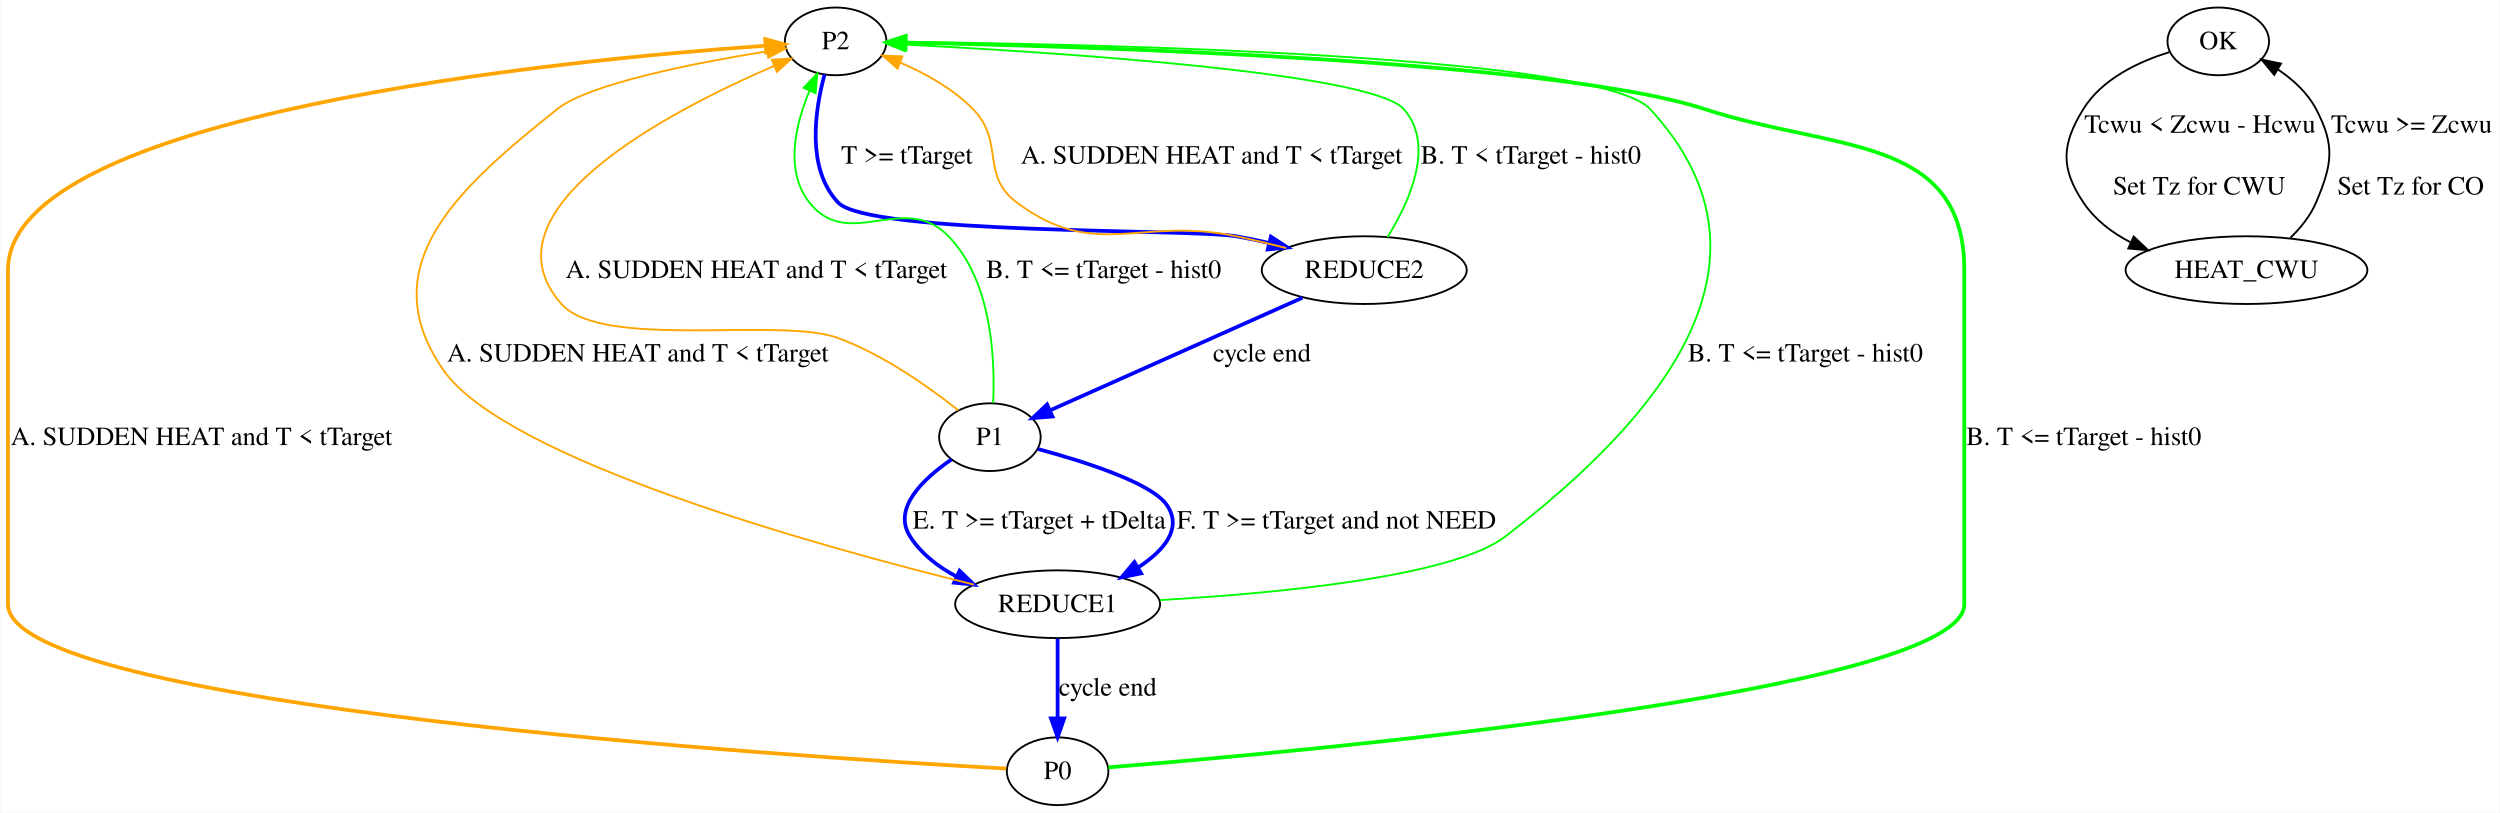
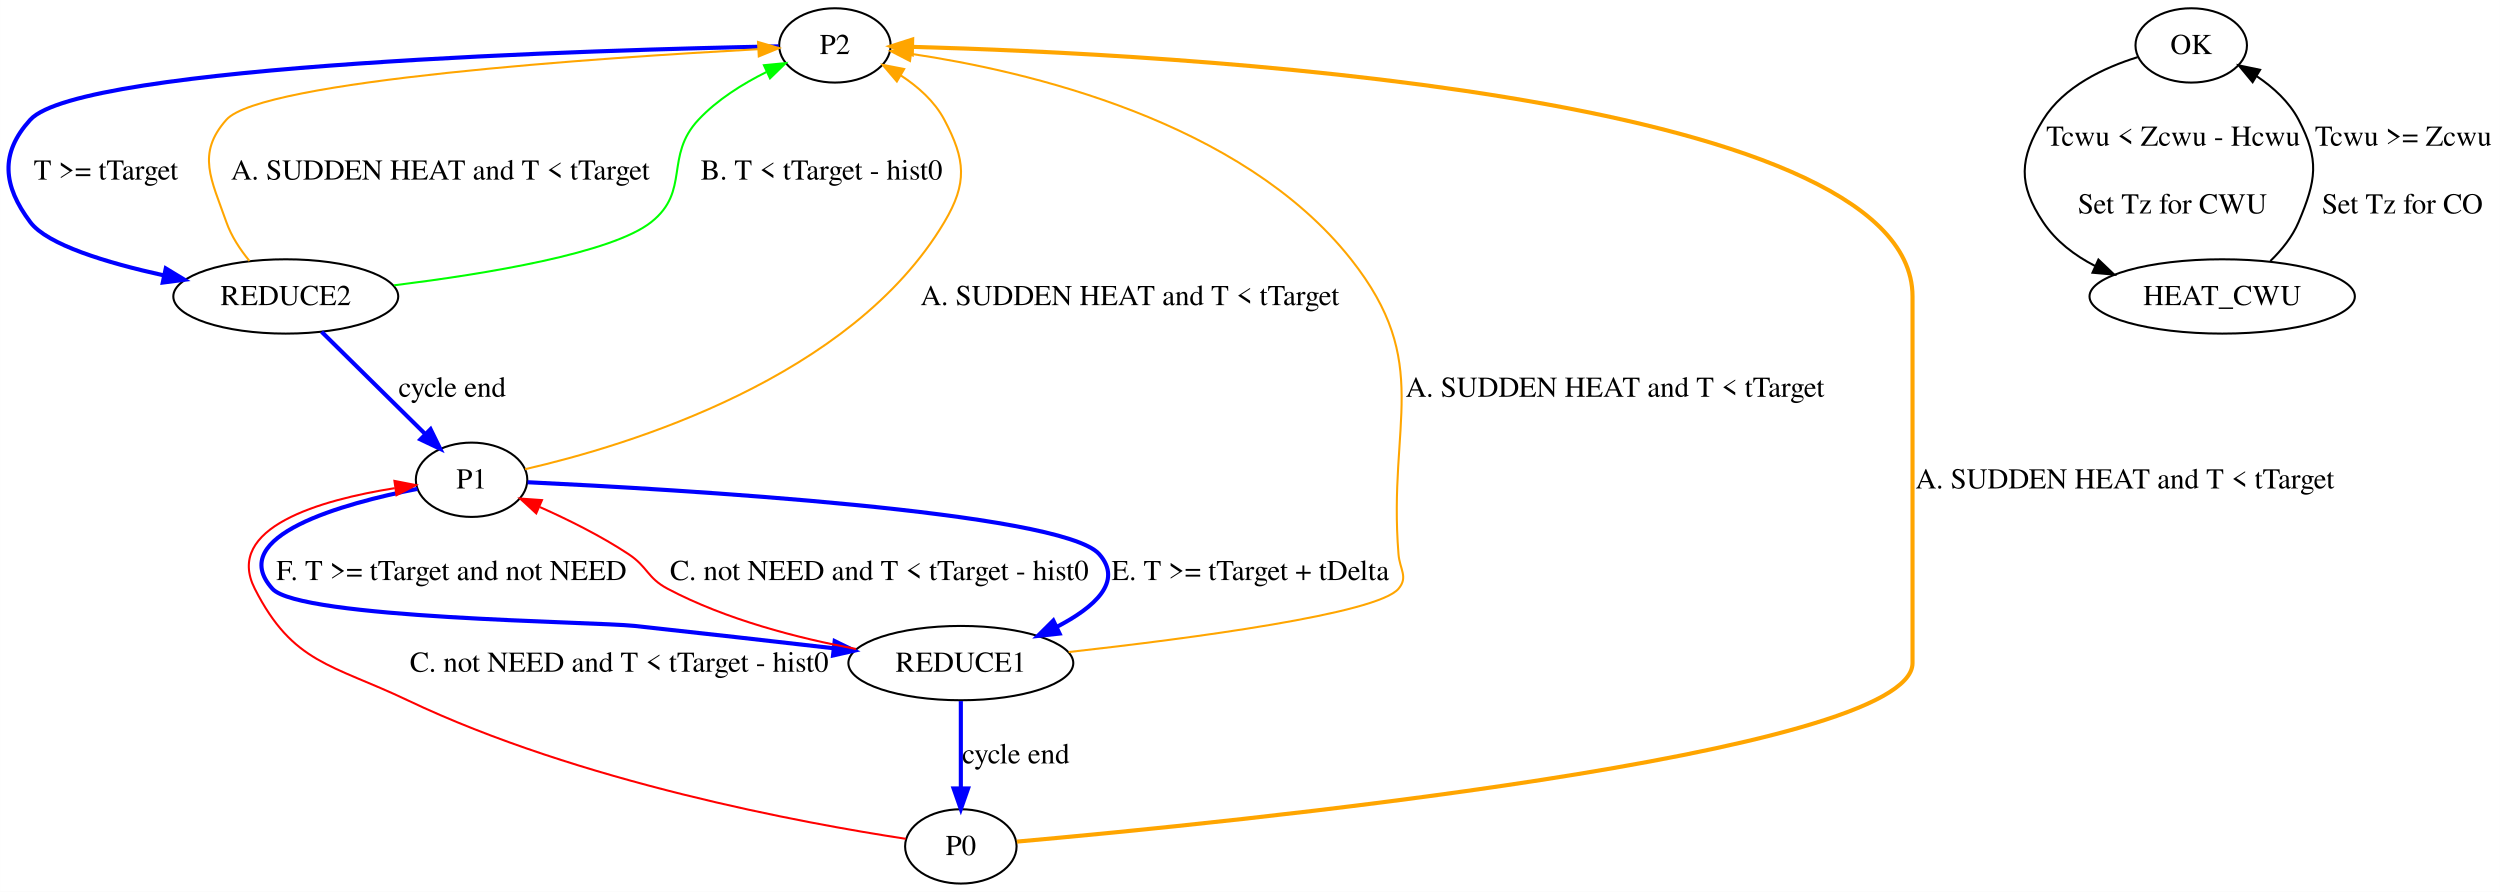
- <svg xmlns="http://www.w3.org/2000/svg" width="1329pt" height="432pt" viewBox="0.00 0.00 1328.54 432.00">
+ <svg xmlns="http://www.w3.org/2000/svg" width="1211pt" height="432pt" viewBox="0.00 0.00 1210.94 432.00">
  <g id="graph0" class="graph" transform="scale(1 1) rotate(0) translate(4 428)">
-     <polygon fill="#ffffff" stroke="transparent" points="-4,4 -4,-428 1324.537,-428 1324.537,4 -4,4" />
+     <polygon fill="#ffffff" stroke="transparent" points="-4,4 -4,-428 1206.936,-428 1206.936,4 -4,4" />
    <g id="node1" class="node">
-       <ellipse fill="none" stroke="#000000" cx="440" cy="-406" rx="27" ry="18" />
-       <text text-anchor="middle" x="440" y="-401.8" font-family="Times,serif" font-size="14.00" fill="#000000">P2</text>
+       <ellipse fill="none" stroke="#000000" cx="400.399" cy="-406" rx="27" ry="18" />
+       <text text-anchor="middle" x="400.399" y="-401.8" font-family="Times,serif" font-size="14.00" fill="#000000">P2</text>
    </g>
    <g id="node4" class="node">
-       <ellipse fill="none" stroke="#000000" cx="721" cy="-284.4" rx="54.474" ry="18" />
-       <text text-anchor="middle" x="721" y="-280.2" font-family="Times,serif" font-size="14.00" fill="#000000">REDUCE2</text>
+       <ellipse fill="none" stroke="#000000" cx="134.399" cy="-284.4" rx="54.474" ry="18" />
+       <text text-anchor="middle" x="134.399" y="-280.2" font-family="Times,serif" font-size="14.00" fill="#000000">REDUCE2</text>
    </g>
    <g id="edge1" class="edge">
-       <path fill="none" stroke="#0000ff" stroke-width="2" d="M434.113,-388.392C428.888,-369.083 424.413,-338.449 441.235,-320.4 457.335,-303.125 629.733,-306.437 653,-302.4 658.704,-301.41 664.628,-300.17 670.493,-298.806" />
-       <polygon fill="#0000ff" stroke="#0000ff" stroke-width="2" points="671.381,-302.192 680.262,-296.415 669.716,-295.393 671.381,-302.192" />
-       <text text-anchor="middle" x="477.883" y="-341" font-family="Times,serif" font-size="14.00" fill="#000000">T &gt;= tTarget</text>
+       <path fill="none" stroke="#0000ff" stroke-width="2" d="M373.167,-405.557C288.65,-403.904 35.016,-396.738 10.634,-370 -4.22,-353.711 -2.599,-338.031 10.634,-320.4 18.859,-309.442 47.536,-300.729 75.216,-294.622" />
+       <polygon fill="#0000ff" stroke="#0000ff" stroke-width="2" points="76.266,-297.978 85.33,-292.49 74.823,-291.128 76.266,-297.978" />
+       <text text-anchor="middle" x="47.282" y="-341" font-family="Times,serif" font-size="14.00" fill="#000000">T &gt;= tTarget</text>
    </g>
    <g id="node2" class="node">
-       <ellipse fill="none" stroke="#000000" cx="522" cy="-195.6" rx="27" ry="18" />
-       <text text-anchor="middle" x="522" y="-191.4" font-family="Times,serif" font-size="14.00" fill="#000000">P1</text>
+       <ellipse fill="none" stroke="#000000" cx="224.399" cy="-195.6" rx="27" ry="18" />
+       <text text-anchor="middle" x="224.399" y="-191.4" font-family="Times,serif" font-size="14.00" fill="#000000">P1</text>
    </g>
    <g id="edge10" class="edge">
-       <path fill="none" stroke="#ffa500" d="M505.236,-209.847C489.664,-222.232 465.285,-239.539 441,-248.4 410.13,-259.663 316.004,-241.791 294.228,-266.4 250.089,-316.283 351.869,-369.055 407.207,-392.923" />
-       <polygon fill="#ffa500" stroke="#ffa500" points="406.057,-396.236 416.631,-396.903 408.78,-389.788 406.057,-396.236" />
-       <text text-anchor="middle" x="397.886" y="-280.2" font-family="Times,serif" font-size="14.00" fill="#000000">A. SUDDEN HEAT and T &lt; tTarget</text>
+       <path fill="none" stroke="#ffa500" d="M250.297,-200.725C300.164,-212.148 408.547,-244.876 453.399,-320.4 464.656,-339.354 463.717,-350.519 453.399,-370 448.685,-378.901 440.675,-386.009 432.291,-391.479" />
+       <polygon fill="#ffa500" stroke="#ffa500" points="430.408,-388.525 423.541,-396.592 433.94,-394.569 430.408,-388.525" />
+       <text text-anchor="middle" x="543.285" y="-280.2" font-family="Times,serif" font-size="14.00" fill="#000000">A. SUDDEN HEAT and T &lt; tTarget</text>
+     </g>
+     <g id="node5" class="node">
+       <ellipse fill="none" stroke="#000000" cx="461.399" cy="-106.8" rx="54.474" ry="18" />
+       <text text-anchor="middle" x="461.399" y="-102.6" font-family="Times,serif" font-size="14.00" fill="#000000">REDUCE1</text>
+     </g>
+     <g id="edge5" class="edge">
+       <path fill="none" stroke="#0000ff" stroke-width="2" d="M251.54,-194.408C322.643,-191.008 510.131,-180.16 528.399,-159.6 540.235,-146.28 526.147,-133.819 507.888,-124.35" />
+       <polygon fill="#0000ff" stroke="#0000ff" stroke-width="2" points="509.217,-121.106 498.685,-119.951 506.198,-127.421 509.217,-121.106" />
+       <text text-anchor="middle" x="601.609" y="-147" font-family="Times,serif" font-size="14.00" fill="#000000">E. T &gt;= tTarget + tDelta</text>
+     </g>
+     <g id="edge6" class="edge">
+       <path fill="none" stroke="#0000ff" stroke-width="2" d="M198.15,-191.207C162.266,-184.138 104.836,-168.382 127.928,-142.8 141.06,-128.251 283.914,-126.909 303.399,-124.8 335.195,-121.358 370.568,-117.346 399.769,-113.983" />
+       <polygon fill="#0000ff" stroke="#0000ff" stroke-width="2" points="400.292,-117.446 409.825,-112.823 399.49,-110.493 400.292,-117.446" />
+       <text text-anchor="middle" x="214.635" y="-147" font-family="Times,serif" font-size="14.00" fill="#000000">F. T &gt;= tTarget and not NEED</text>
+     </g>
+     <g id="node3" class="node">
+       <ellipse fill="none" stroke="#000000" cx="461.399" cy="-18" rx="27" ry="18" />
+       <text text-anchor="middle" x="461.399" y="-13.8" font-family="Times,serif" font-size="14.00" fill="#000000">P0</text>
    </g>
    <g id="edge11" class="edge">
-       <path fill="none" stroke="#00ff00" d="M523.696,-213.751C524.84,-237.408 523.007,-278.562 500,-302.4 476.494,-326.755 446.915,-293.787 426,-320.4 412.907,-337.06 418.437,-361.267 426.073,-379.691" />
-       <polygon fill="#00ff00" stroke="#00ff00" points="422.974,-381.332 430.298,-388.987 429.347,-378.435 422.974,-381.332" />
-       <text text-anchor="middle" x="582.494" y="-280.2" font-family="Times,serif" font-size="14.00" fill="#000000">B. T &lt;= tTarget - hist0</text>
-     </g>
-     <g id="node5" class="node">
-       <ellipse fill="none" stroke="#000000" cx="558" cy="-106.8" rx="54.474" ry="18" />
-       <text text-anchor="middle" x="558" y="-102.6" font-family="Times,serif" font-size="14.00" fill="#000000">REDUCE1</text>
-     </g>
-     <g id="edge5" class="edge">
-       <path fill="none" stroke="#0000ff" stroke-width="2" d="M501.608,-183.782C486.476,-173.431 469.995,-157.746 479.58,-142.8 485.524,-133.531 494.519,-126.617 504.323,-121.47" />
-       <polygon fill="#0000ff" stroke="#0000ff" stroke-width="2" points="505.888,-124.602 513.49,-117.223 502.945,-118.251 505.888,-124.602" />
-       <text text-anchor="middle" x="548.21" y="-147" font-family="Times,serif" font-size="14.00" fill="#000000">E. T &gt;= tTarget + tDelta</text>
-     </g>
-     <g id="edge6" class="edge">
-       <path fill="none" stroke="#0000ff" stroke-width="2" d="M547.469,-189.32C572.466,-182.581 607.978,-171.262 616,-159.6 624.563,-147.15 614.805,-135.573 600.999,-126.451" />
-       <polygon fill="#0000ff" stroke="#0000ff" stroke-width="2" points="602.392,-123.207 592.008,-121.102 598.813,-129.223 602.392,-123.207" />
-       <text text-anchor="middle" x="706.236" y="-147" font-family="Times,serif" font-size="14.00" fill="#000000">F. T &gt;= tTarget and not NEED</text>
-     </g>
-     <g id="node3" class="node">
-       <ellipse fill="none" stroke="#000000" cx="558" cy="-18" rx="27" ry="18" />
-       <text text-anchor="middle" x="558" y="-13.8" font-family="Times,serif" font-size="14.00" fill="#000000">P0</text>
+       <path fill="none" stroke="#ffa500" stroke-width="2" d="M488.516,-20.322C587.334,-29.142 922.399,-62.328 922.399,-106.8 922.399,-284.4 922.399,-284.4 922.399,-284.4 922.399,-383.984 557.494,-402.05 437.873,-405.296" />
+       <polygon fill="#ffa500" stroke="#ffa500" stroke-width="2" points="437.638,-401.801 427.729,-405.552 437.814,-408.799 437.638,-401.801" />
+       <text text-anchor="middle" x="1025.285" y="-191.4" font-family="Times,serif" font-size="14.00" fill="#000000">A. SUDDEN HEAT and T &lt; tTarget</text>
    </g>
    <g id="edge12" class="edge">
-       <path fill="none" stroke="#ffa500" stroke-width="2" d="M530.709,-19.423C418.679,-25.62 0,-52.419 0,-106.8 0,-284.4 0,-284.4 0,-284.4 0,-367.63 296.185,-396.142 402.541,-403.697" />
-       <polygon fill="#ffa500" stroke="#ffa500" stroke-width="2" points="402.592,-407.209 412.808,-404.402 403.072,-400.225 402.592,-407.209" />
-       <text text-anchor="middle" x="102.886" y="-191.4" font-family="Times,serif" font-size="14.00" fill="#000000">A. SUDDEN HEAT and T &lt; tTarget</text>
+       <path fill="none" stroke="#ff0000" d="M434.778,-21.673C385.288,-29.217 276.593,-49.179 193.382,-88.8 156.627,-106.301 137.841,-106.508 119.399,-142.8 104.298,-172.518 151.234,-185.809 187.177,-191.537" />
+       <polygon fill="#ff0000" stroke="#ff0000" points="187.031,-195.052 197.429,-193.02 188.034,-188.124 187.031,-195.052" />
+       <text text-anchor="middle" x="295.908" y="-102.6" font-family="Times,serif" font-size="14.00" fill="#000000">C. not NEED and T &lt; tTarget - hist0</text>
+     </g>
+     <g id="edge3" class="edge">
+       <path fill="none" stroke="#ffa500" d="M116.8,-301.608C112.272,-307.138 108.009,-313.605 105.627,-320.4 98.335,-341.204 91.015,-353.494 105.627,-370 122.457,-389.01 287.917,-400.08 363.31,-404.173" />
+       <polygon fill="#ffa500" stroke="#ffa500" points="363.154,-407.67 373.325,-404.705 363.525,-400.68 363.154,-407.67" />
+       <text text-anchor="middle" x="209.285" y="-341" font-family="Times,serif" font-size="14.00" fill="#000000">A. SUDDEN HEAT and T &lt; tTarget</text>
+     </g>
+     <g id="edge4" class="edge">
+       <path fill="none" stroke="#00ff00" d="M186.85,-289.801C231.867,-295.368 292.403,-305.368 311.399,-320.4 330.441,-335.467 317.712,-352.272 334.305,-370 343.374,-379.689 355.65,-387.356 367.161,-393.081" />
+       <polygon fill="#00ff00" stroke="#00ff00" points="366.017,-396.409 376.563,-397.435 368.959,-390.057 366.017,-396.409" />
+       <text text-anchor="middle" x="393.946" y="-341" font-family="Times,serif" font-size="14.00" fill="#000000">B. T &lt; tTarget - hist0</text>
+     </g>
+     <g id="edge2" class="edge">
+       <path fill="none" stroke="#0000ff" stroke-width="2" d="M151.752,-267.279C166.062,-253.159 186.463,-233.03 202.005,-217.696" />
+       <polygon fill="#0000ff" stroke="#0000ff" stroke-width="2" points="204.535,-220.116 209.196,-210.601 199.619,-215.133 204.535,-220.116" />
+       <text text-anchor="middle" x="215.024" y="-235.8" font-family="Times,serif" font-size="14.00" fill="#000000">cycle end</text>
+     </g>
+     <g id="edge8" class="edge">
+       <path fill="none" stroke="#ffa500" d="M513.634,-112.154C573.034,-118.78 663.162,-130.678 673.399,-142.8 678.217,-148.505 673.995,-152.157 673.399,-159.6 668.272,-223.68 690.259,-251.965 650.399,-302.4 597.306,-369.579 493.099,-393.613 437.467,-401.886" />
+       <polygon fill="#ffa500" stroke="#ffa500" points="436.764,-398.45 427.343,-403.296 437.73,-405.383 436.764,-398.45" />
+       <text text-anchor="middle" x="778.285" y="-235.8" font-family="Times,serif" font-size="14.00" fill="#000000">A. SUDDEN HEAT and T &lt; tTarget</text>
+     </g>
+     <g id="edge9" class="edge">
+       <path fill="none" stroke="#ff0000" d="M410.645,-113.633C382.56,-118.865 347.714,-127.82 319.382,-142.8 309.422,-148.066 309.802,-153.394 300.399,-159.6 287.065,-168.402 271.242,-176.257 257.495,-182.367" />
+       <polygon fill="#ff0000" stroke="#ff0000" points="255.715,-179.323 247.918,-186.496 258.487,-185.751 255.715,-179.323" />
+       <text text-anchor="middle" x="421.908" y="-147" font-family="Times,serif" font-size="14.00" fill="#000000">C. not NEED and T &lt; tTarget - hist0</text>
+     </g>
+     <g id="edge7" class="edge">
+       <path fill="none" stroke="#0000ff" stroke-width="2" d="M461.399,-88.401C461.399,-76.295 461.399,-60.208 461.399,-46.467" />
+       <polygon fill="#0000ff" stroke="#0000ff" stroke-width="2" points="464.899,-46.072 461.399,-36.072 457.899,-46.072 464.899,-46.072" />
+       <text text-anchor="middle" x="488.024" y="-58.2" font-family="Times,serif" font-size="14.00" fill="#000000">cycle end</text>
+     </g>
+     <g id="node6" class="node">
+       <ellipse fill="none" stroke="#000000" cx="1057.399" cy="-406" rx="27" ry="18" />
+       <text text-anchor="middle" x="1057.399" y="-401.8" font-family="Times,serif" font-size="14.00" fill="#000000">OK</text>
+     </g>
+     <g id="node7" class="node">
+       <ellipse fill="none" stroke="#000000" cx="1072.399" cy="-284.4" rx="64.267" ry="18" />
+       <text text-anchor="middle" x="1072.399" y="-280.2" font-family="Times,serif" font-size="14.00" fill="#000000">HEAT_CWU</text>
    </g>
    <g id="edge13" class="edge">
-       <path fill="none" stroke="#00ff00" stroke-width="2" d="M584.947,-20.081C686.454,-28.275 1040,-60.161 1040,-106.8 1040,-284.4 1040,-284.4 1040,-284.4 1040,-356.575 970.59,-347.537 902,-370 823.332,-395.763 572.606,-403.369 477.273,-405.362" />
-       <polygon fill="#00ff00" stroke="#00ff00" stroke-width="2" points="477.151,-401.863 467.224,-405.563 477.292,-408.862 477.151,-401.863" />
-       <text text-anchor="middle" x="1103.494" y="-191.4" font-family="Times,serif" font-size="14.00" fill="#000000">B. T &lt;= tTarget - hist0</text>
-     </g>
-     <g id="edge3" class="edge">
-       <path fill="none" stroke="#ffa500" d="M679.45,-296.144C670.752,-298.393 661.607,-300.603 653,-302.4 601.597,-313.134 578.257,-288.919 536.228,-320.4 516.745,-334.993 530.038,-352.615 513,-370 502.335,-380.882 487.703,-388.984 474.338,-394.717" />
-       <polygon fill="#ffa500" stroke="#ffa500" points="472.897,-391.524 464.905,-398.479 475.49,-398.026 472.897,-391.524" />
-       <text text-anchor="middle" x="639.886" y="-341" font-family="Times,serif" font-size="14.00" fill="#000000">A. SUDDEN HEAT and T &lt; tTarget</text>
-     </g>
-     <g id="edge4" class="edge">
-       <path fill="none" stroke="#00ff00" d="M733.428,-302.002C745.194,-321.017 758.763,-351.12 742,-370 724.673,-389.515 553.995,-400.359 477.157,-404.286" />
-       <polygon fill="#00ff00" stroke="#00ff00" points="476.776,-400.8 466.963,-404.794 477.125,-407.791 476.776,-400.8" />
-       <text text-anchor="middle" x="809.547" y="-341" font-family="Times,serif" font-size="14.00" fill="#000000">B. T &lt; tTarget - hist0</text>
-     </g>
-     <g id="edge2" class="edge">
-       <path fill="none" stroke="#0000ff" stroke-width="2" d="M688.139,-269.736C650.948,-253.141 590.769,-226.287 553.956,-209.86" />
-       <polygon fill="#0000ff" stroke="#0000ff" stroke-width="2" points="555.238,-206.599 544.679,-205.72 552.385,-212.992 555.238,-206.599" />
-       <text text-anchor="middle" x="666.625" y="-235.8" font-family="Times,serif" font-size="14.00" fill="#000000">cycle end</text>
-     </g>
-     <g id="edge8" class="edge">
-       <path fill="none" stroke="#ffa500" d="M513.459,-117.218C432.004,-137.271 264.333,-183.52 231.228,-231.6 193.13,-286.932 239.467,-328.126 292,-370 309.011,-383.56 365.289,-394.56 403.334,-400.69" />
-       <polygon fill="#ffa500" stroke="#ffa500" points="403.112,-404.198 413.534,-402.288 404.196,-397.282 403.112,-404.198" />
-       <text text-anchor="middle" x="334.886" y="-235.8" font-family="Times,serif" font-size="14.00" fill="#000000">A. SUDDEN HEAT and T &lt; tTarget</text>
-     </g>
-     <g id="edge9" class="edge">
-       <path fill="none" stroke="#00ff00" d="M612.355,-109.001C673.538,-112.499 768.057,-121.296 796,-142.8 912.233,-232.25 931.336,-306.612 873,-370 846.447,-398.852 577.389,-404.585 477.268,-405.721" />
-       <polygon fill="#00ff00" stroke="#00ff00" points="476.979,-402.223 467.016,-405.827 477.052,-409.223 476.979,-402.223" />
-       <text text-anchor="middle" x="955.494" y="-235.8" font-family="Times,serif" font-size="14.00" fill="#000000">B. T &lt;= tTarget - hist0</text>
-     </g>
-     <g id="edge7" class="edge">
-       <path fill="none" stroke="#0000ff" stroke-width="2" d="M558,-88.401C558,-76.295 558,-60.208 558,-46.467" />
-       <polygon fill="#0000ff" stroke="#0000ff" stroke-width="2" points="561.5,-46.072 558,-36.072 554.5,-46.072 561.5,-46.072" />
-       <text text-anchor="middle" x="584.625" y="-58.2" font-family="Times,serif" font-size="14.00" fill="#000000">cycle end</text>
-     </g>
-     <g id="node6" class="node">
-       <ellipse fill="none" stroke="#000000" cx="1175" cy="-406" rx="27" ry="18" />
-       <text text-anchor="middle" x="1175" y="-401.8" font-family="Times,serif" font-size="14.00" fill="#000000">OK</text>
-     </g>
-     <g id="node7" class="node">
-       <ellipse fill="none" stroke="#000000" cx="1190" cy="-284.4" rx="64.267" ry="18" />
-       <text text-anchor="middle" x="1190" y="-280.2" font-family="Times,serif" font-size="14.00" fill="#000000">HEAT_CWU</text>
+       <path fill="none" stroke="#000000" d="M1031.451,-400.316C1015.241,-395.279 995.619,-386.127 985.669,-370 974.093,-351.239 973.428,-338.734 985.669,-320.4 991.837,-311.161 1000.866,-304.29 1010.797,-299.18" />
+       <polygon fill="#000000" stroke="#000000" points="1012.445,-302.276 1020.114,-294.966 1009.56,-295.899 1012.445,-302.276" />
+       <text text-anchor="end" x="1110.13" y="-357.4" font-family="Times,serif" font-size="14.00" fill="#000000">Tcwu &lt; Zcwu - Hcwu</text>
+       <text text-anchor="middle" x="1048.264" y="-324.6" font-family="Times,serif" font-size="14.00" fill="#000000">Set Tz for CWU</text>
    </g>
    <g id="edge14" class="edge">
-       <path fill="none" stroke="#000000" d="M1149.052,-400.316C1132.842,-395.279 1113.22,-386.127 1103.269,-370 1091.694,-351.239 1091.029,-338.734 1103.269,-320.4 1109.438,-311.161 1118.467,-304.29 1128.398,-299.18" />
-       <polygon fill="#000000" stroke="#000000" points="1130.046,-302.276 1137.714,-294.966 1127.161,-295.899 1130.046,-302.276" />
-       <text text-anchor="end" x="1226.731" y="-357.4" font-family="Times,serif" font-size="14.00" fill="#000000">Tcwu &lt; Zcwu - Hcwu</text>
-       <text text-anchor="middle" x="1164.865" y="-324.6" font-family="Times,serif" font-size="14.00" fill="#000000">Set Tz for CWU</text>
-     </g>
-     <g id="edge15" class="edge">
-       <path fill="none" stroke="#000000" d="M1213.312,-301.548C1218.842,-306.907 1224.002,-313.299 1227,-320.4 1235.575,-340.708 1237.231,-350.474 1227,-370 1222.472,-378.642 1214.822,-385.623 1206.763,-391.053" />
-       <polygon fill="#000000" stroke="#000000" points="1204.744,-388.183 1197.986,-396.343 1208.358,-394.178 1204.744,-388.183" />
-       <text text-anchor="end" x="1320.537" y="-357.4" font-family="Times,serif" font-size="14.00" fill="#000000">Tcwu &gt;= Zcwu</text>
-       <text text-anchor="middle" x="1277.268" y="-324.6" font-family="Times,serif" font-size="14.00" fill="#000000">Set Tz for CO</text>
+       <path fill="none" stroke="#000000" d="M1095.711,-301.548C1101.242,-306.907 1106.401,-313.299 1109.399,-320.4 1117.975,-340.708 1119.63,-350.474 1109.399,-370 1104.871,-378.642 1097.221,-385.623 1089.162,-391.053" />
+       <polygon fill="#000000" stroke="#000000" points="1087.144,-388.183 1080.386,-396.343 1090.757,-394.178 1087.144,-388.183" />
+       <text text-anchor="end" x="1202.936" y="-357.4" font-family="Times,serif" font-size="14.00" fill="#000000">Tcwu &gt;= Zcwu</text>
+       <text text-anchor="middle" x="1159.668" y="-324.6" font-family="Times,serif" font-size="14.00" fill="#000000">Set Tz for CO</text>
    </g>
  </g>
</svg>
